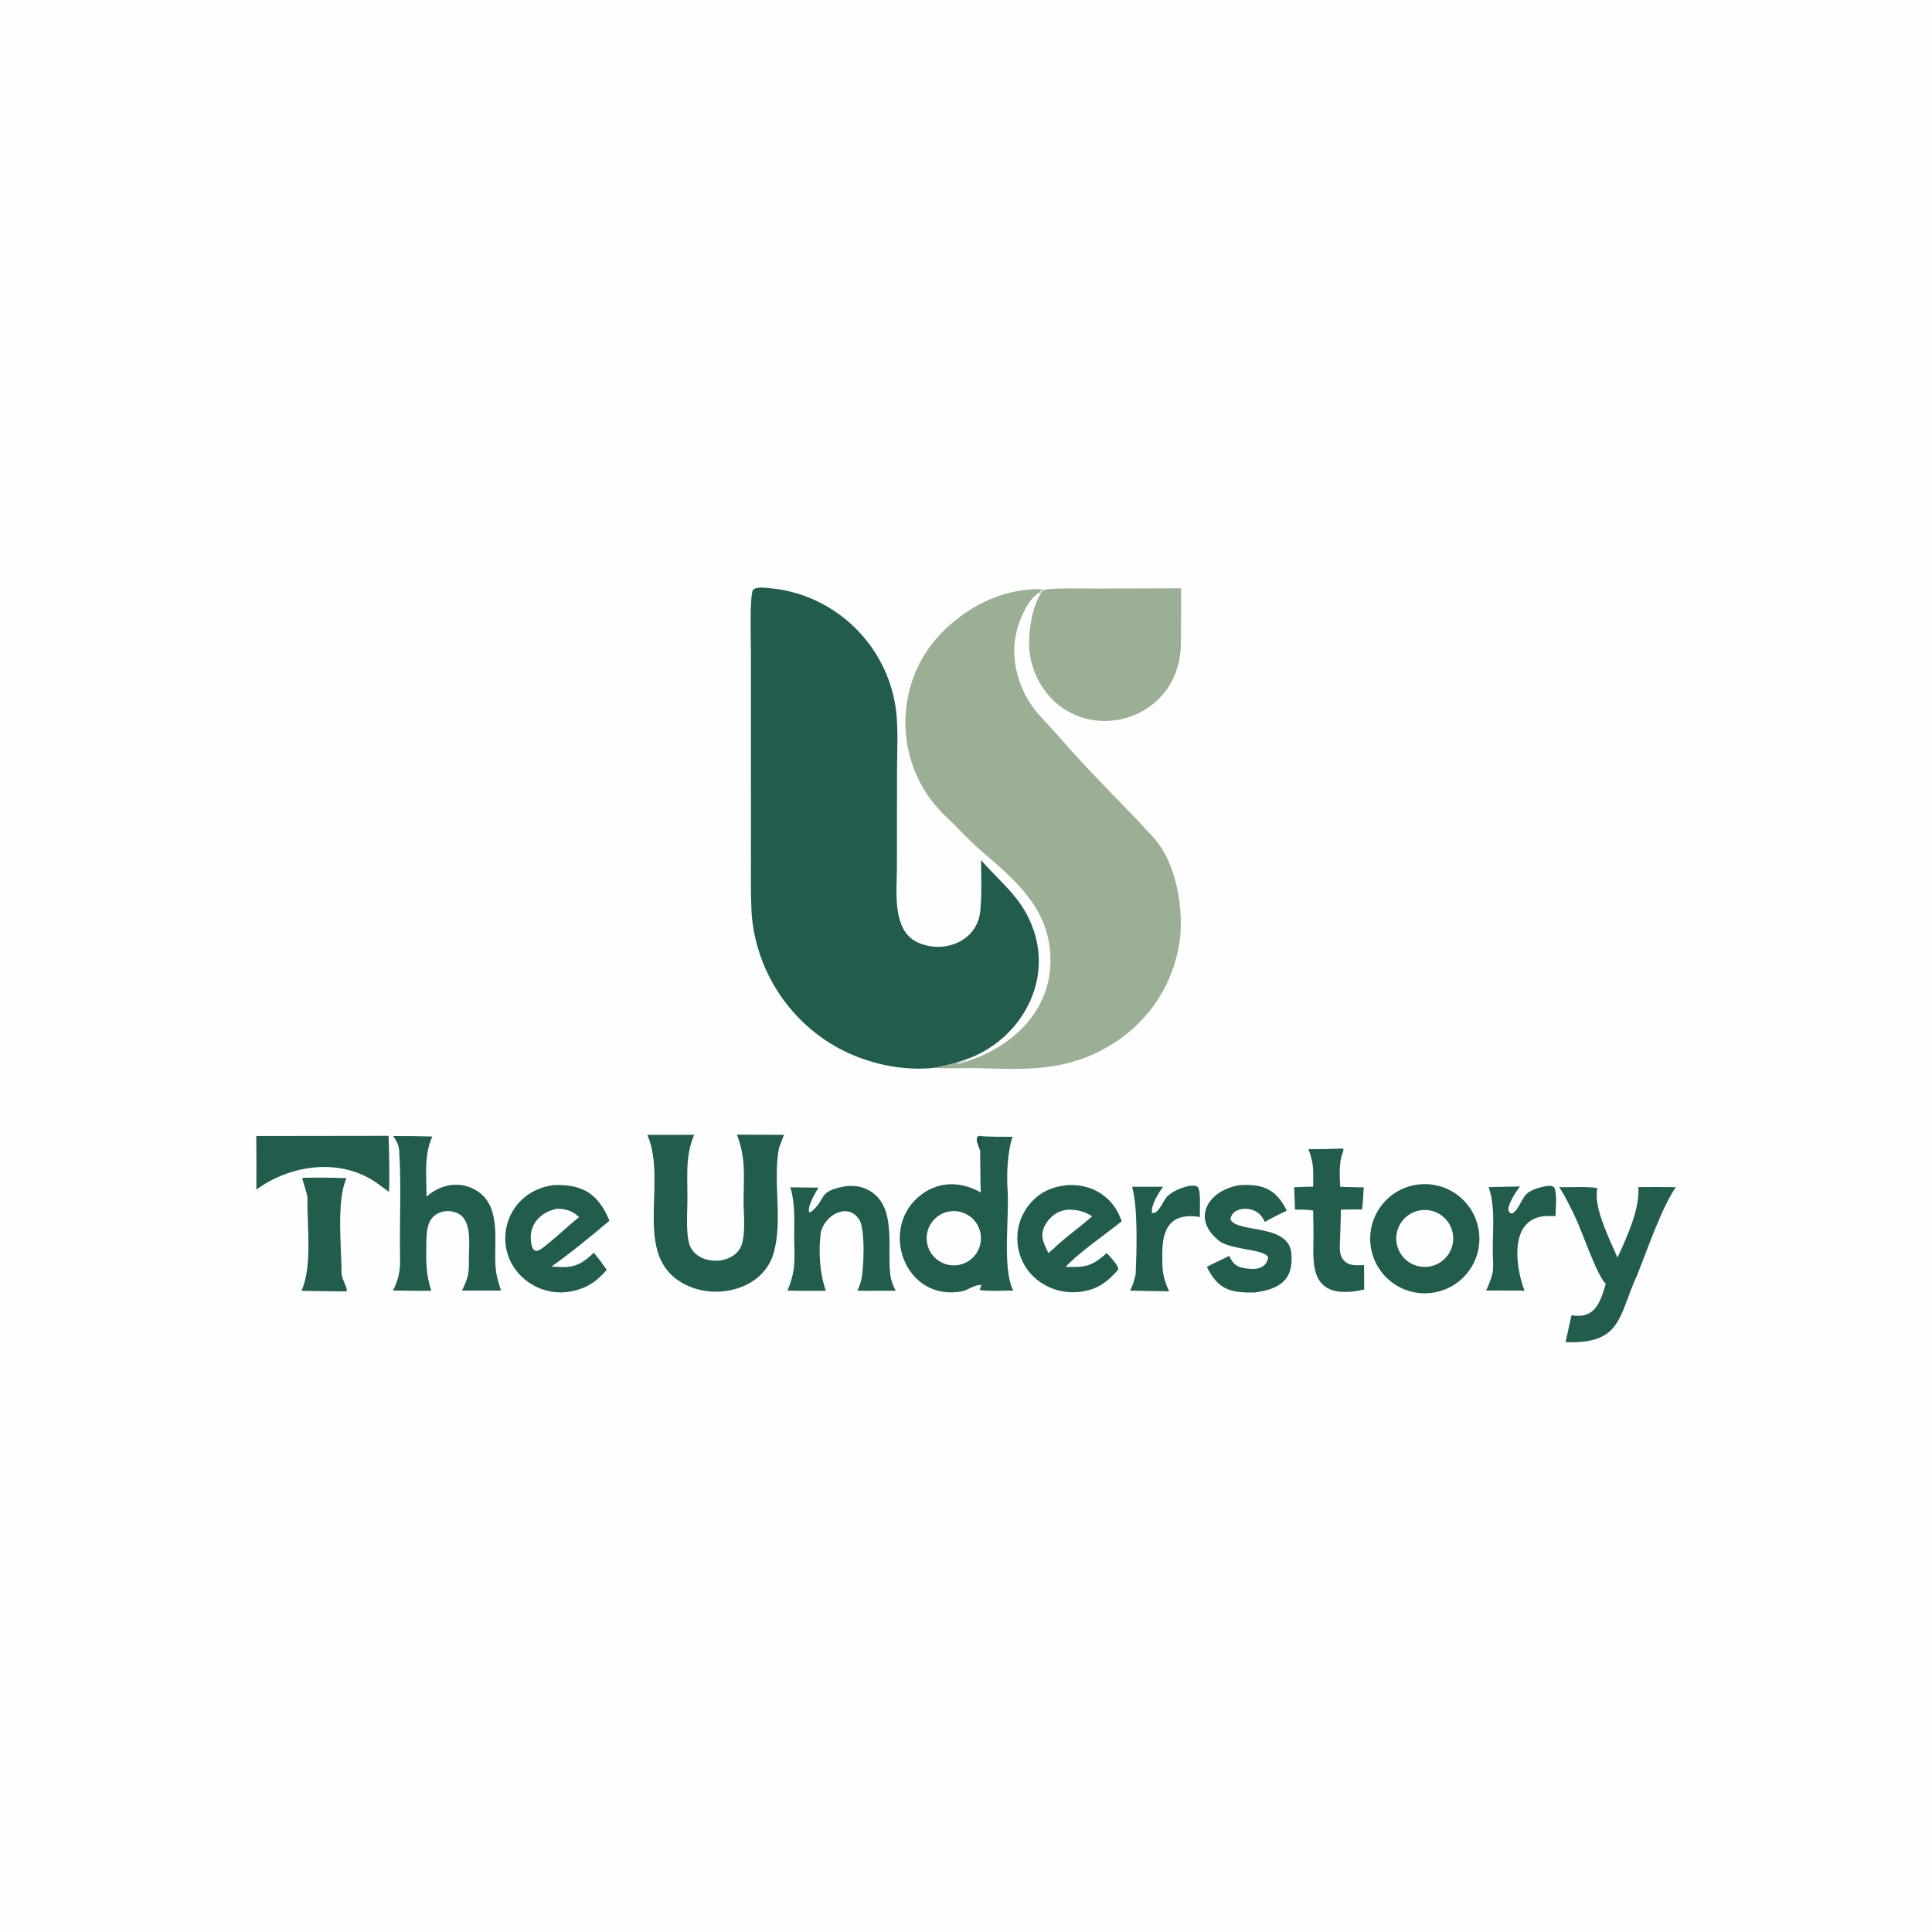
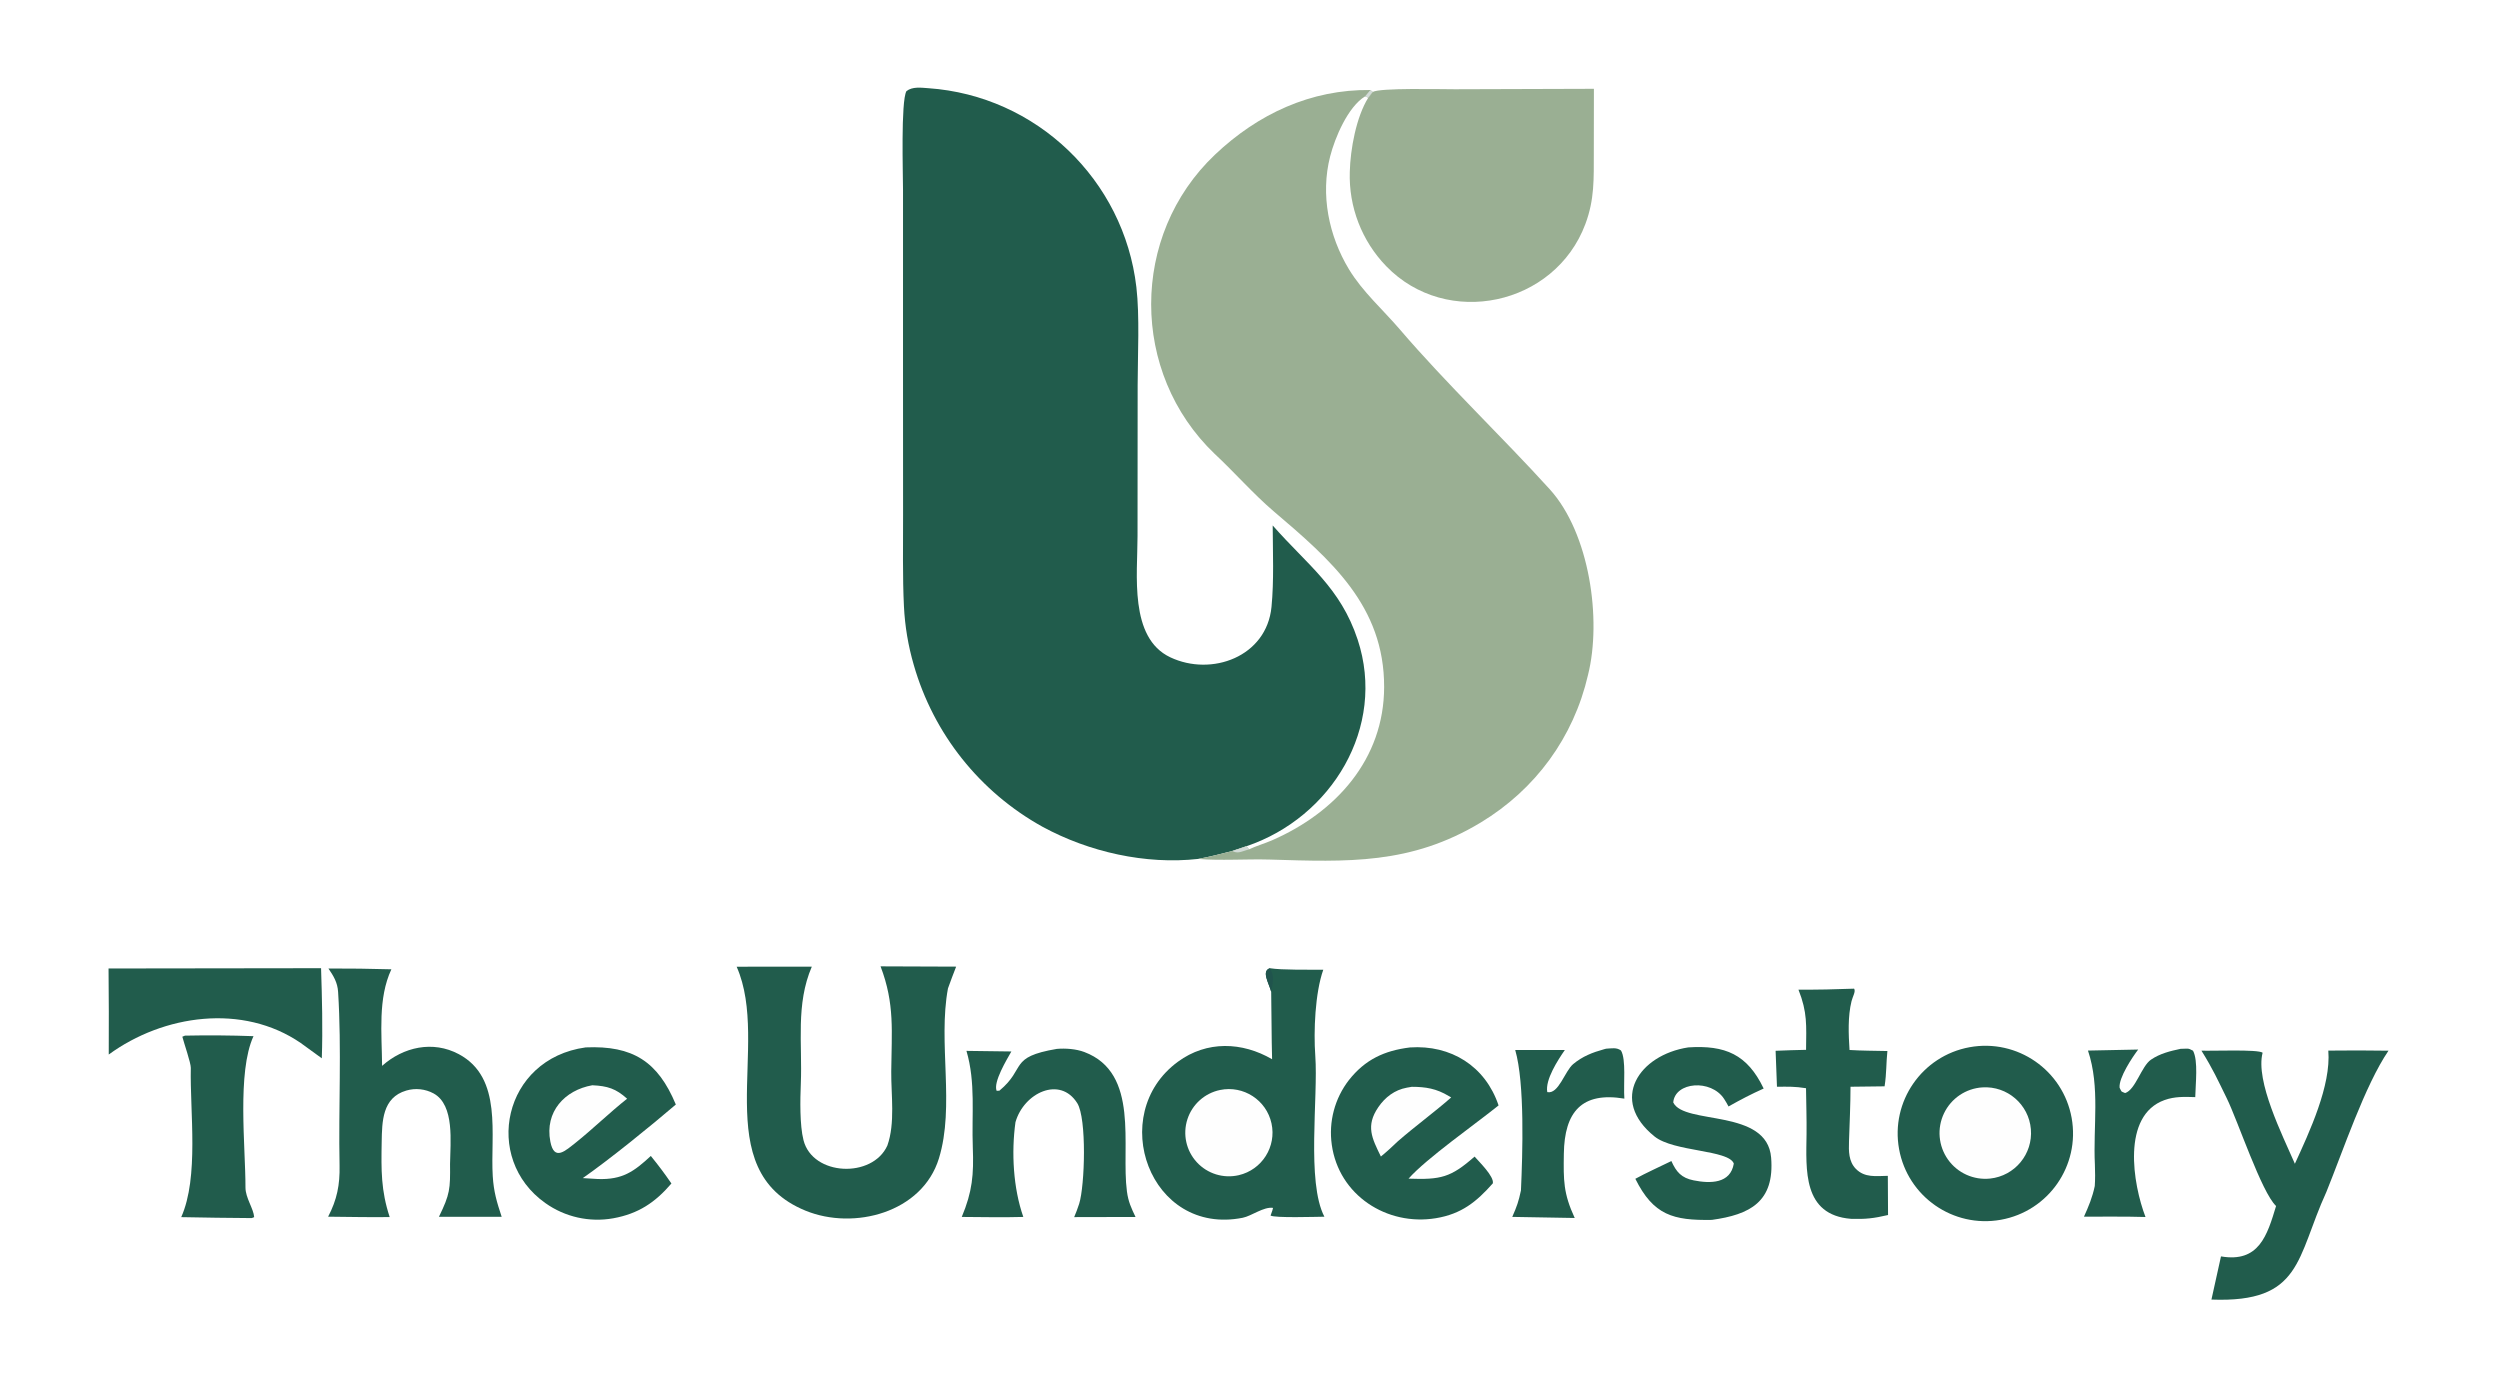
- <svg xmlns="http://www.w3.org/2000/svg" version="1.1" style="display: block;" viewBox="0 0 2048 2048" width="1024" height="1024" preserveAspectRatio="none">
-   <path transform="translate(0,0)" fill="rgb(254,254,254)" d="M 0 0 L 2048 0 L 2048 2048 L 0 2048 L 0 0 z" />
+ <svg xmlns="http://www.w3.org/2000/svg" viewBox="200 565 1650 915">
  <path transform="translate(0,0)" fill="rgb(33,92,76)" d="M 990.781 1131.89 C 956.095 1135.76 918.709 1127.31 888.161 1110.72 C 846.729 1087.81 816.117 1049.36 803.086 1003.85 C 799.418 991.272 797.243 978.311 796.605 965.229 C 795.649 946.272 796.058 923.87 796.028 904.73 L 795.987 802.37 L 795.993 690.549 C 795.993 679.981 794.487 631.936 798.242 625.161 C 802.157 622.037 807.893 622.874 812.636 623.203 C 883.991 628.147 941.79 683.675 950.016 754.561 C 952.241 773.74 950.893 799.081 950.848 819.155 L 950.774 918.755 C 950.797 944.086 945.096 985.877 972.357 998.802 C 999.585 1011.71 1035.99 998.513 1039.19 965.567 C 1040.88 948.204 1040.05 929.425 1039.98 911.803 C 1062.86 937.873 1084.66 952.645 1096.06 987.165 C 1115.15 1044.98 1078.82 1104.49 1022.74 1123.48 C 1019.59 1124.57 1016.43 1125.63 1013.27 1126.67 C 1005.63 1128.62 998.532 1130.46 990.781 1131.89 z" />
  <path transform="translate(0,0)" fill="rgb(154,175,147)" d="M 1024.34 1125.58 C 1028.67 1123.48 1034.86 1121.65 1039.58 1119.59 C 1081.65 1101.22 1113.43 1066.14 1113.53 1018.49 C 1113.65 964.84 1078.18 934.437 1040.58 902.414 C 1027.41 891.196 1014.42 876.384 1001.65 864.522 C 945.842 811.084 945.695 720.35 1001.88 667.08 C 1030.23 640.197 1065.18 623.936 1104.42 624.403 L 1106.02 625.686 C 1104.96 627.191 1104.27 628.038 1103.08 629.449 L 1100.96 628.601 C 1089.65 635.49 1081.07 655.804 1077.88 668.287 C 1071.42 693.506 1076.98 720.684 1090.31 742.729 C 1099.27 757.544 1112.83 769.482 1123.91 782.431 C 1154.55 818.236 1191.68 853.551 1222.82 887.897 C 1249.18 916.974 1257.23 973.927 1248.09 1010.46 C 1238.57 1051.69 1213.4 1086.03 1177.3 1107.85 C 1131.14 1135.75 1089.35 1133.87 1038.06 1132.31 C 1023.2 1131.86 1004.84 1133.14 990.781 1131.89 C 998.532 1130.46 1005.63 1128.62 1013.27 1126.67 C 1016.43 1125.63 1019.59 1124.57 1022.74 1123.48 L 1024.34 1125.58 z" />
  <path transform="translate(0,0)" fill="rgb(210,219,215)" d="M 1013.27 1126.67 C 1016.43 1125.63 1019.59 1124.57 1022.74 1123.48 L 1024.34 1125.58 L 1022.01 1126.3 C 1018.23 1127.49 1016.67 1128.29 1013.27 1126.67 z" />
  <path transform="translate(0,0)" fill="rgb(210,219,215)" d="M 1104.42 624.403 L 1106.02 625.686 C 1104.96 627.191 1104.27 628.038 1103.08 629.449 L 1100.96 628.601 C 1102.13 627.214 1103.29 625.814 1104.42 624.403 z" />
  <path transform="translate(0,0)" fill="rgb(154,175,147)" d="M 1106.02 625.686 C 1110.65 622.903 1150.72 623.909 1160.21 623.903 L 1251.98 623.611 L 1251.92 665.742 C 1251.87 682.997 1252.46 696.507 1246.35 712.858 C 1226.22 766.721 1154.92 782.024 1114.91 740.689 C 1098.79 724.042 1090.11 701.563 1090.86 678.398 C 1091.24 663.472 1095.08 642.253 1103.08 629.449 C 1104.27 628.038 1104.96 627.191 1106.02 625.686 z" />
  <path transform="translate(0,0)" fill="rgb(33,92,76)" d="M 1038.98 1219.56 C 1037.43 1213.75 1032.37 1205.92 1038.13 1204.03 C 1046.03 1205.31 1064.62 1204.94 1073.36 1205.04 C 1067.93 1220.42 1066.92 1245.63 1068.09 1261.8 C 1070.08 1289.22 1062.17 1345.2 1074.1 1368.03 C 1068.87 1368.07 1040.94 1368.98 1038.57 1367.25 L 1039.14 1365.67 C 1039.92 1363.48 1039.64 1364.37 1040.21 1362.21 C 1034.14 1361.25 1026.03 1367.56 1020.22 1368.72 C 958.835 1380.96 930.051 1300.45 977.459 1265.72 C 996.55 1251.73 1019.85 1252.61 1039.58 1264.1 C 1039.17 1249.19 1039.26 1234.44 1038.98 1219.56 z" />
  <path transform="translate(0,0)" fill="rgb(32,84,77)" d="M 1038.98 1219.56 C 1037.43 1213.75 1032.37 1205.92 1038.13 1204.03 C 1041.21 1209.36 1040.31 1213.08 1038.98 1219.56 z" />
  <path transform="translate(0,0)" fill="rgb(254,254,254)" d="M 1005.26 1284.39 C 1020.7 1281.21 1035.82 1291.03 1039.19 1306.43 C 1042.56 1321.82 1032.92 1337.06 1017.57 1340.62 C 1007.47 1342.96 996.892 1339.69 989.878 1332.06 C 982.864 1324.42 980.496 1313.61 983.68 1303.74 C 986.864 1293.88 995.107 1286.48 1005.26 1284.39 z" />
  <path transform="translate(0,0)" fill="rgb(33,92,76)" d="M 781.166 1202.79 L 831.054 1202.98 C 829.22 1207.47 827.376 1212.75 825.659 1217.35 C 818.972 1253.23 830.32 1294.93 819.686 1329.55 C 808.688 1365.36 763.625 1377.12 731.673 1364.05 C 666.148 1337.25 709.135 1255.1 686.19 1203.03 L 735.798 1202.98 C 725.089 1227.97 729.625 1253.55 728.543 1280.18 C 728.117 1290.67 727.755 1307.5 730.309 1317.52 C 736.353 1341.25 775.843 1342.86 785.66 1321.05 C 790.916 1306.32 788.098 1287.56 788.223 1272.21 C 788.438 1245.82 790.669 1227.71 781.166 1202.79 z" />
  <path transform="translate(0,0)" fill="rgb(33,92,76)" d="M 1499.94 1256.16 C 1531.42 1250.42 1561.58 1271.31 1567.28 1302.79 C 1572.97 1334.28 1552.04 1364.41 1520.55 1370.05 C 1489.12 1375.69 1459.07 1354.81 1453.39 1323.39 C 1447.7 1291.98 1468.54 1261.9 1499.94 1256.16 z" />
  <path transform="translate(0,0)" fill="rgb(254,254,254)" d="M 1508.39 1282.67 C 1524.79 1281.64 1539 1293.9 1540.38 1310.27 C 1541.77 1326.64 1529.81 1341.11 1513.48 1342.85 C 1502.59 1344 1491.94 1339.18 1485.62 1330.24 C 1479.31 1321.3 1478.32 1309.65 1483.05 1299.78 C 1487.77 1289.9 1497.47 1283.36 1508.39 1282.67 z" />
  <path transform="translate(0,0)" fill="rgb(33,92,76)" d="M 416.754 1204.21 C 430.607 1204.17 444.46 1204.35 458.308 1204.74 C 449.346 1223.95 451.996 1246.93 452.182 1268.47 C 466.205 1255.99 485.644 1251.6 502.79 1260.73 C 532.034 1276.3 523.532 1314.35 525.214 1341.28 C 525.851 1351.5 527.839 1358.22 531.104 1368.09 L 489.693 1368.08 C 497.005 1353.12 497.201 1349.73 497.031 1333.25 C 497.177 1319.09 500.244 1294.39 486.164 1286.66 C 480.65 1283.68 474.184 1283 468.17 1284.76 C 452.245 1289.43 452.152 1305.17 451.91 1318.88 C 451.587 1337.26 451.416 1350.7 457.192 1368.26 C 443.994 1368.47 429.829 1368.11 416.557 1368.02 C 422.444 1356.76 424.369 1346.97 424.111 1334.18 C 423.346 1296.16 425.548 1257.57 423.147 1219.65 C 422.752 1213.43 420.182 1209.2 416.754 1204.21 z" />
  <path transform="translate(0,0)" fill="rgb(33,92,76)" d="M 586.545 1256.28 C 617.622 1254.95 634.228 1265.57 646.047 1293.99 C 629.451 1308.19 602.256 1330.27 584.641 1342.55 C 587.94 1342.81 591.243 1343.01 594.549 1343.15 C 610.866 1343.71 618.417 1338.24 629.537 1327.93 C 634.771 1334.38 638.453 1339.27 643.137 1346.11 C 632.373 1358.67 621.297 1366.07 604.755 1369.07 C 589.064 1371.88 572.898 1368.26 559.911 1359.01 C 518.326 1329.63 531.976 1263.81 586.545 1256.28 z" />
  <path transform="translate(0,0)" fill="rgb(254,254,254)" d="M 590.917 1281.27 C 600.99 1281.74 606.492 1283.49 613.893 1290.15 C 602.235 1299.4 592.05 1309.42 580.37 1318.83 C 573.277 1324.37 565.815 1331.83 563.227 1318.45 C 559.402 1298.69 572.821 1284.46 590.917 1281.27 z" />
  <path transform="translate(0,0)" fill="rgb(33,92,76)" d="M 1130.59 1256.31 C 1157.54 1254.5 1180.3 1268.53 1189.06 1294.58 C 1174.3 1306.51 1141.38 1329.59 1129.64 1342.91 C 1150.94 1343.67 1157.46 1342.22 1173.22 1328.35 C 1176.39 1331.96 1186.18 1341.47 1185.28 1346 C 1174.48 1358.19 1164.59 1366.24 1147.66 1369.02 C 1115.33 1374.33 1083.57 1353.83 1078.97 1320.5 C 1076.84 1305.36 1080.9 1290.01 1090.24 1277.91 C 1101.01 1264.25 1113.7 1258.4 1130.59 1256.31 z" />
  <path transform="translate(0,0)" fill="rgb(254,254,254)" d="M 1131.76 1282.3 C 1141.05 1282.3 1148.09 1283.51 1156.15 1288.36 L 1157.78 1289.32 C 1146.26 1299.42 1134.24 1308.09 1122.52 1318.31 C 1118.61 1322.01 1115.56 1324.9 1111.38 1328.31 C 1105.48 1316.2 1101.23 1308.13 1109.68 1295.74 C 1114.19 1289.12 1120.54 1284.32 1128.52 1282.86 L 1131.76 1282.3 z" />
  <path transform="translate(0,0)" fill="rgb(33,92,76)" d="M 1736.68 1258.4 C 1749.92 1258.23 1763.16 1258.25 1776.4 1258.46 C 1760.79 1281.4 1746.52 1324.32 1735.38 1351.75 C 1715.51 1395.17 1719.5 1424.99 1659.55 1422.72 L 1665.85 1394.22 C 1690.91 1398.52 1696.34 1380.41 1702.21 1360.97 C 1692.54 1351.79 1677.01 1304.79 1669.62 1289.77 C 1663.71 1277.76 1660.72 1270.9 1652.95 1258.43 C 1659.99 1258.73 1690.32 1257.44 1693.33 1259.79 C 1688.43 1278.59 1706.51 1314.36 1714.62 1333.09 C 1724.22 1312.11 1738.61 1281.41 1736.68 1258.4 z" />
  <path transform="translate(0,0)" fill="rgb(33,92,76)" d="M 897.506 1257.27 C 903.252 1256.77 910.25 1257.3 915.622 1259.32 C 952.453 1273.17 939.809 1321.48 943.767 1351.3 C 944.679 1358.18 946.62 1362.24 949.445 1368.2 L 908.955 1368.29 C 910.186 1365.41 911.284 1362.48 912.248 1359.5 C 916.019 1347.51 917.315 1303.21 911.009 1293.12 C 899.617 1274.88 875.668 1286.3 870.204 1305.67 C 867.445 1325.6 868.699 1349.04 875.386 1368.18 C 862.169 1368.56 848.062 1368.26 834.763 1368.18 C 841.768 1351.44 842.737 1340.3 842.049 1322.25 C 841.225 1300.64 844.038 1279.64 837.859 1258.58 L 867.506 1258.97 C 864.57 1264.2 855.419 1279.14 857.772 1284.94 L 859.618 1284.84 C 877.553 1269.89 865.469 1262.72 897.506 1257.27 z" />
  <path transform="translate(0,0)" fill="rgb(33,92,76)" d="M 1314.25 1256.28 C 1338.59 1254.7 1353.19 1260.82 1364.02 1283.43 C 1355.34 1287.34 1349.14 1290.6 1340.82 1295.27 C 1339.93 1293.55 1338.96 1291.88 1337.91 1290.27 C 1329.28 1277.06 1305.49 1278.99 1304.34 1292.61 C 1311.53 1307.71 1366.31 1296.32 1368.95 1329.05 C 1371.3 1358.16 1355.05 1366.65 1329.8 1370.13 C 1304.35 1370.56 1291.29 1367.08 1279.32 1343 C 1286.09 1339.26 1295.89 1334.84 1303.11 1331.29 C 1306.35 1338.54 1309.76 1342.43 1317.81 1344.04 C 1328.85 1346.25 1342.13 1346.25 1344.31 1332.96 C 1341.02 1323.78 1304.73 1325.31 1292.02 1315.09 C 1261.86 1290.86 1281.72 1261.3 1314.25 1256.28 z" />
  <path transform="translate(0,0)" fill="rgb(33,92,76)" d="M 1423.7 1217.52 C 1424.94 1219.29 1422.82 1222.55 1422.01 1225.77 C 1419.5 1235.85 1420.03 1247.75 1420.69 1257.99 C 1428.56 1258.5 1437.71 1258.49 1445.68 1258.68 C 1444.82 1266.91 1445.18 1273.18 1443.83 1281.98 L 1421.34 1282.25 C 1421.33 1294.25 1420.73 1306.33 1420.34 1318.33 C 1420.13 1324.71 1420.04 1331.57 1424.92 1336.5 C 1430.76 1342.39 1438.1 1341.18 1445.97 1341.05 L 1446.11 1366.91 C 1436.7 1369.13 1431.19 1369.73 1421.64 1369.43 C 1389.66 1366.85 1392.03 1337.11 1392.32 1313.49 C 1392.44 1303.57 1392.1 1293.15 1391.97 1283.22 C 1384.54 1282.04 1380.32 1282.19 1372.8 1282.26 L 1371.9 1258.52 C 1378.35 1258.16 1385.49 1258.09 1392 1257.89 C 1392.16 1241.59 1392.95 1233.23 1386.99 1218.19 C 1399.23 1218.23 1411.47 1218 1423.7 1217.52 z" />
  <path transform="translate(0,0)" fill="rgb(33,92,76)" d="M 271.642 1204.2 L 411.902 1204.01 C 412.547 1223.9 413.063 1243.58 412.394 1263.48 L 398.472 1253.37 C 360.191 1227.14 307.893 1234.62 271.772 1260.99 C 271.878 1242.06 271.834 1223.13 271.642 1204.2 z" />
  <path transform="translate(0,0)" fill="rgb(33,92,76)" d="M 322.064 1248.52 C 337.145 1248.2 352.233 1248.32 367.307 1248.87 C 356.346 1272.74 362.062 1321.95 362.015 1348.77 C 362.003 1355.58 367.343 1362.64 367.76 1368.32 L 366.143 1368.94 C 350.63 1368.84 335.117 1368.63 319.607 1368.31 C 331.406 1341.83 325.305 1298.88 325.93 1269.81 C 326.001 1266.53 321.388 1253.4 320.341 1249.23 L 322.064 1248.52 z" />
  <path transform="translate(0,0)" fill="rgb(33,92,76)" d="M 1260.02 1257.14 C 1263.89 1256.94 1266.88 1256.18 1269.85 1258.33 C 1273.36 1264.32 1271.4 1280.35 1272.08 1290.1 C 1243.88 1285.41 1232.56 1298.9 1232.14 1326.4 C 1231.87 1344.11 1231.79 1352.56 1239.31 1368.87 L 1198.09 1368.15 C 1201.15 1361.2 1202.27 1358.03 1203.83 1350.69 C 1204.91 1326.62 1206.43 1280.06 1200.05 1258.02 L 1232.81 1257.99 C 1228.26 1264.54 1219.69 1277.66 1221.2 1285.79 C 1228.69 1287.39 1232.74 1271.94 1238.3 1267.3 C 1244.46 1262.17 1251.07 1259.6 1258.64 1257.51 L 1260.02 1257.14 z" />
  <path transform="translate(0,0)" fill="rgb(33,92,76)" d="M 1639.22 1257.23 C 1643.91 1257.22 1643.91 1256.48 1647.39 1258.47 C 1650.93 1265.09 1649.02 1280.53 1648.87 1289.1 C 1641.82 1288.89 1635.4 1288.6 1628.61 1291.03 C 1600.09 1301.22 1607.71 1346.56 1616.03 1368.22 C 1602.88 1367.83 1588.66 1368.03 1575.42 1367.99 C 1578.56 1361.06 1580.98 1355.25 1582.55 1347.78 C 1582.84 1343.67 1582.84 1337.87 1582.63 1333.68 C 1581.37 1308.51 1586.19 1282.53 1578.06 1258.38 L 1611.2 1257.7 C 1607.33 1262.76 1598.23 1276.46 1598.94 1282.92 C 1600.65 1286.11 1599.43 1285.03 1602.58 1286.42 C 1609.44 1284.3 1613.36 1268.65 1619.66 1264.37 C 1625.66 1260.29 1632.43 1258.66 1639.22 1257.23 z" />
</svg>
